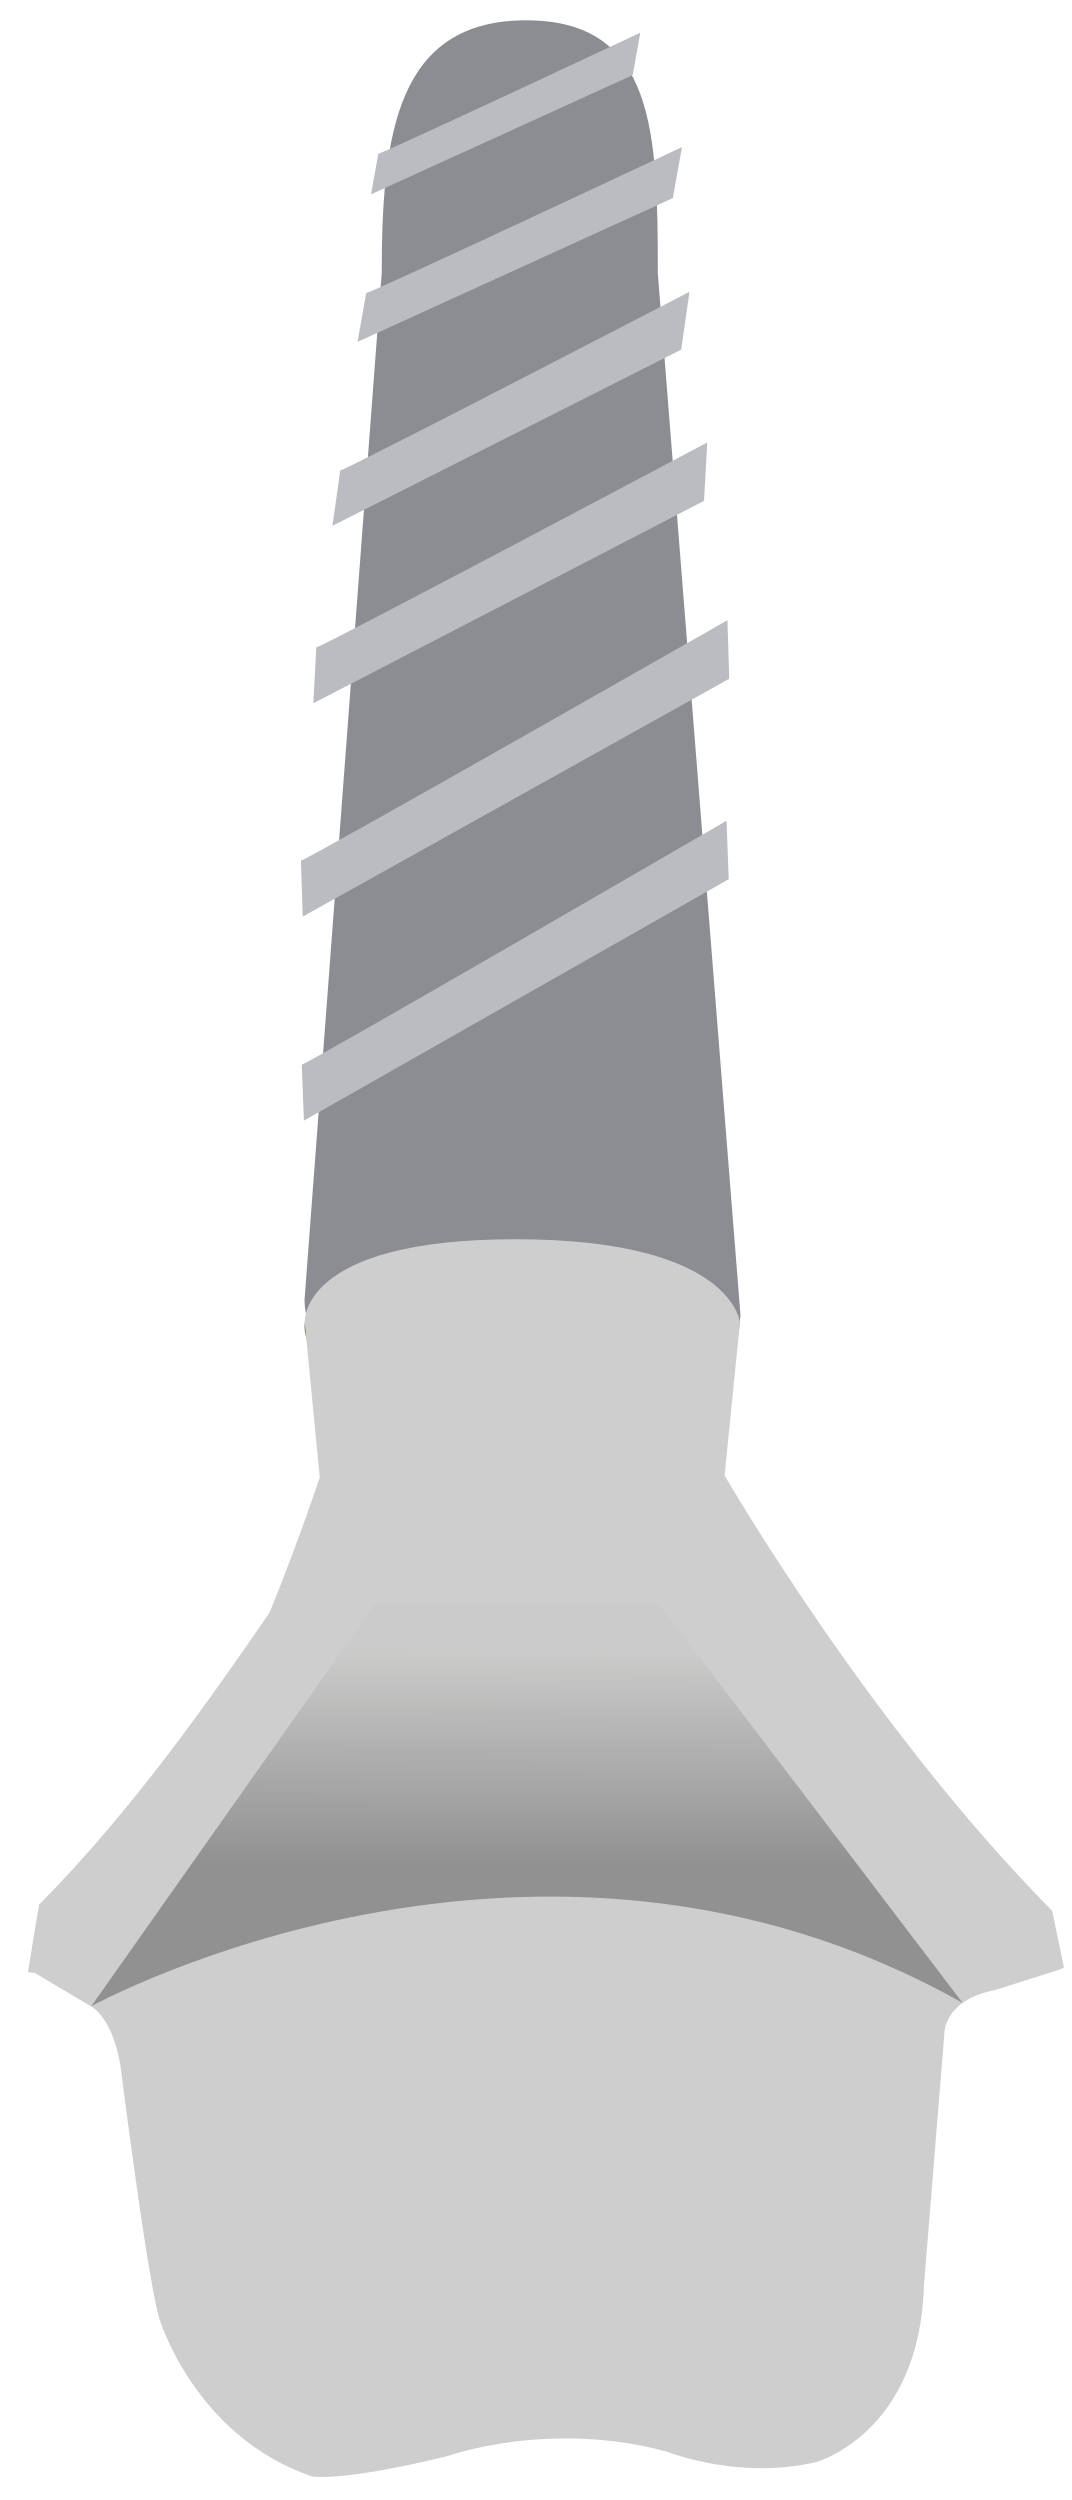
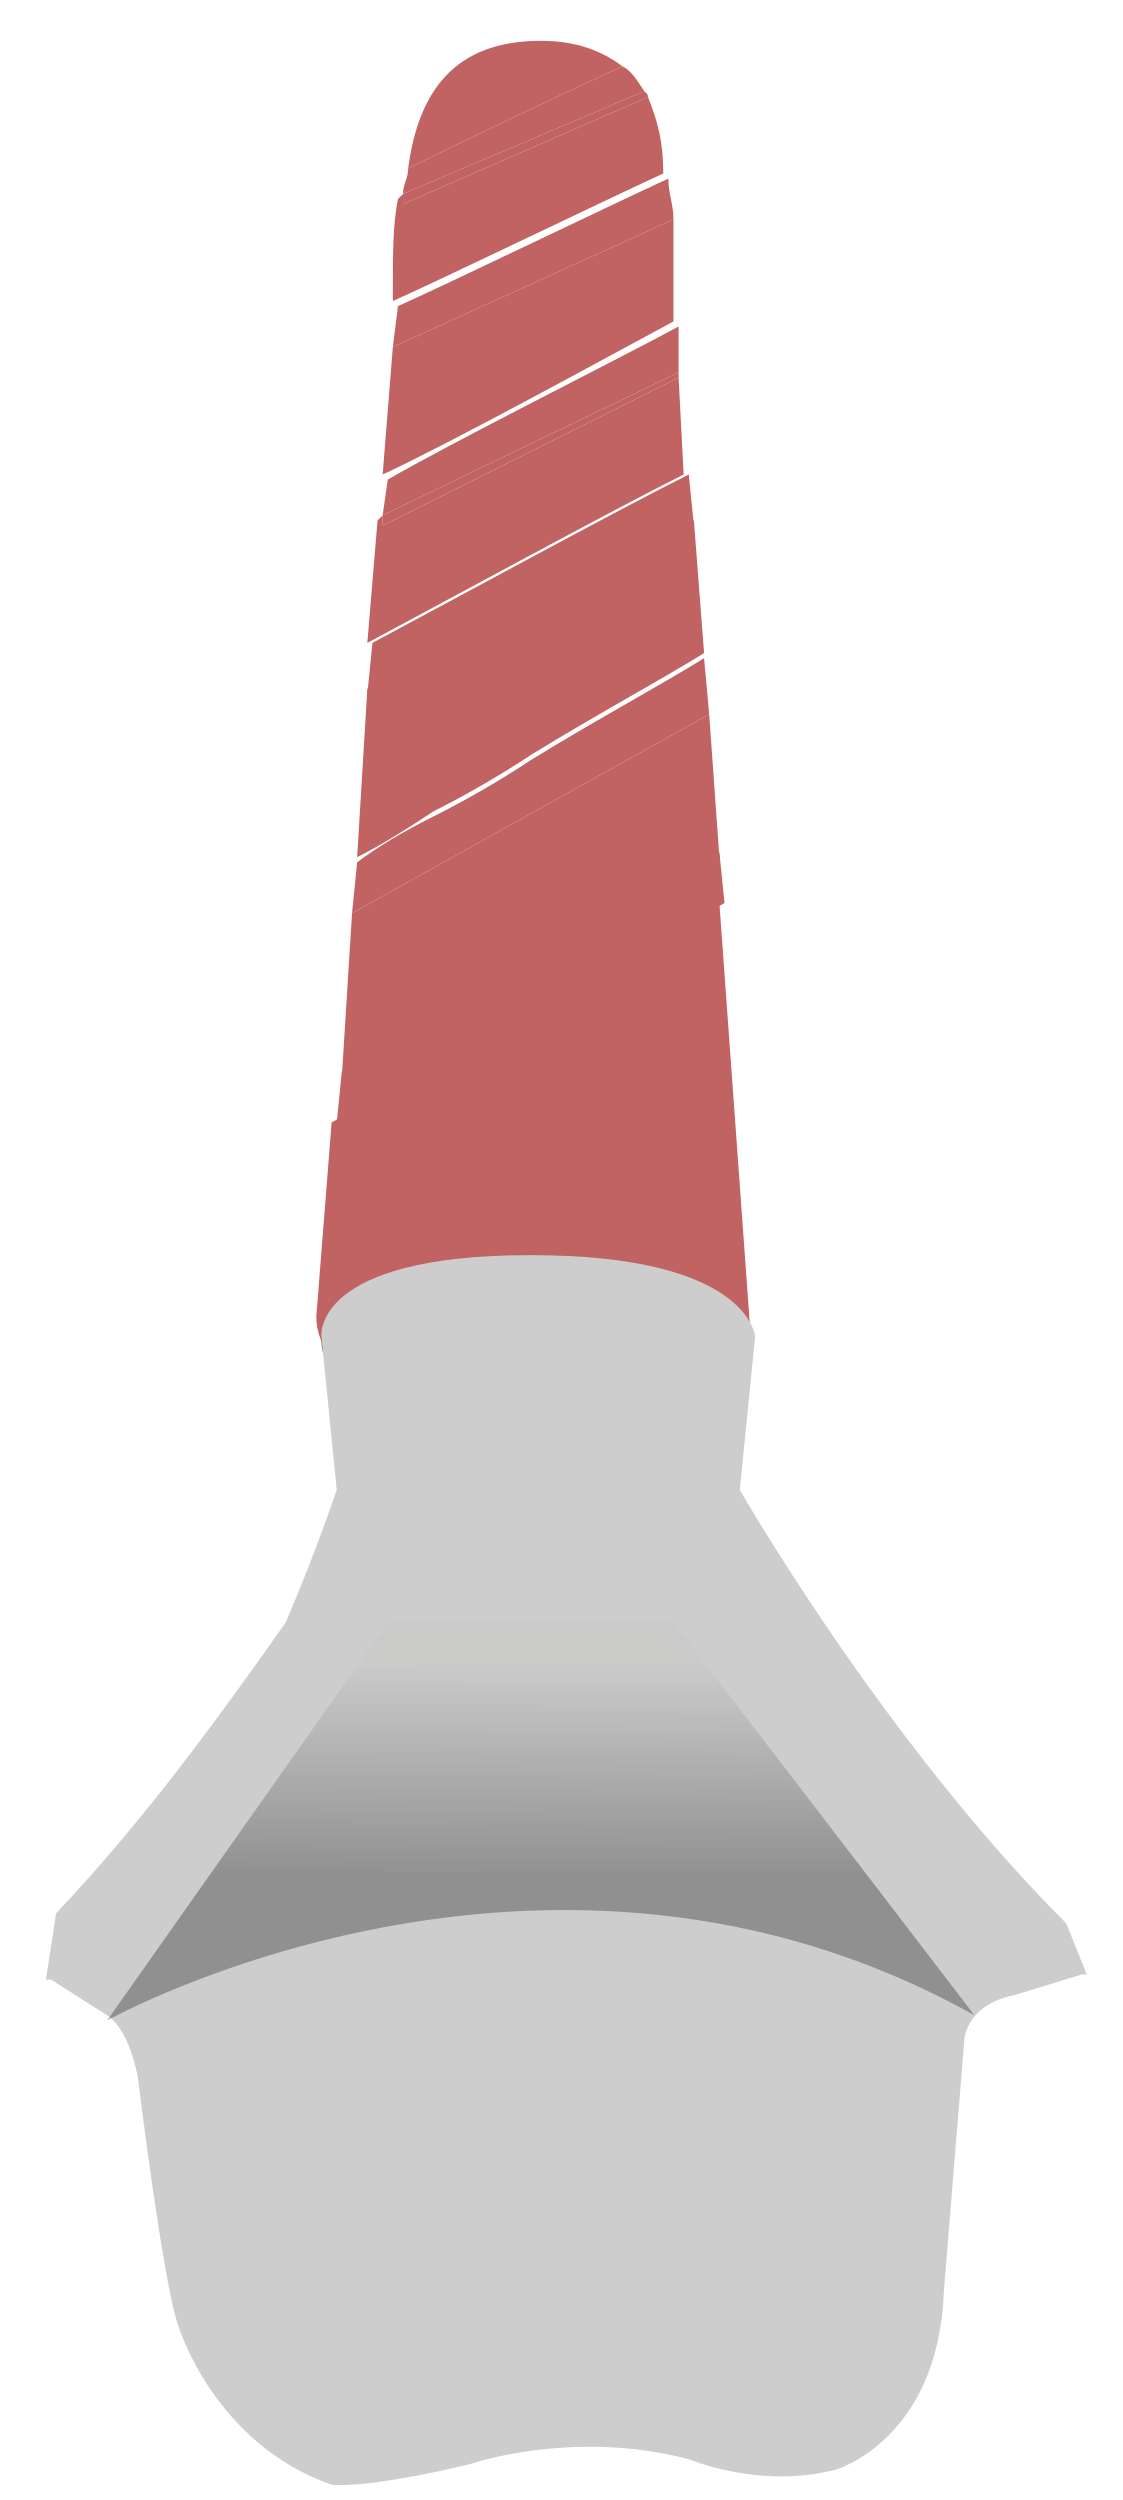
- <svg xmlns="http://www.w3.org/2000/svg" width="21" height="49" viewBox="0 0 21 49" fill="none">
-   <path d="M5.969 25.474L7.482 5.357C7.482 2.619 7.783 0.399 10.313 0.398C12.844 0.398 12.893 2.618 12.893 5.356L14.511 25.747C14.512 28.485 5.969 28.213 5.969 25.474Z" fill="#8C8D92" />
-   <path d="M5.914 20.867C6.098 20.818 14.24 16.086 14.24 16.086L14.283 17.232L5.957 21.964L5.914 20.867Z" fill="#BBBCC1" />
-   <path d="M5.898 16.869C6.083 16.821 14.258 12.156 14.258 12.156L14.293 13.303L5.934 17.965L5.898 16.869Z" fill="#BBBCC1" />
-   <path d="M6.2 12.689C6.364 12.656 13.862 8.672 13.862 8.672L13.799 9.816L6.141 13.784L6.2 12.689Z" fill="#BBBCC1" />
-   <path d="M6.669 9.221C6.811 9.199 13.514 5.719 13.514 5.719L13.352 6.852L6.516 10.305L6.669 9.221Z" fill="#BBBCC1" />
-   <path d="M7.178 5.743C7.305 5.729 13.367 2.883 13.367 2.883L13.188 3.883L7.008 6.7L7.178 5.743Z" fill="#BBBCC1" />
-   <path d="M7.415 3.013C7.52 3.002 12.55 0.641 12.55 0.641L12.401 1.471L7.273 3.808L7.415 3.013Z" fill="#BBBCC1" />
-   <path d="M10.229 27.692C12.581 27.692 14.489 26.934 14.489 25.999C14.489 25.063 12.581 24.305 10.229 24.305C7.876 24.305 5.969 25.063 5.969 25.999C5.969 26.934 7.876 27.692 10.229 27.692Z" fill="#527F3F" />
-   <path d="M10.226 27.196C11.886 27.196 13.233 26.661 13.233 26C13.233 25.34 11.886 24.805 10.226 24.805C8.565 24.805 7.219 25.34 7.219 26C7.219 26.661 8.565 27.196 10.226 27.196Z" fill="#79B565" />
-   <path d="M20.622 37.452C17.033 33.823 14.202 28.919 14.202 28.919L14.503 25.922C14.503 25.922 14.367 24.289 10.102 24.289C5.838 24.289 5.974 25.922 5.974 25.922L6.267 28.959C6.267 28.959 5.873 30.15 5.286 31.604C4.122 33.289 2.625 35.452 0.765 37.332L0.547 38.657L0.672 38.664L1.786 39.326C1.786 39.326 2.2 39.525 2.36 40.482C2.36 40.482 2.878 44.589 3.117 45.426C3.117 45.426 3.795 47.739 6.108 48.536C6.108 48.536 6.666 48.656 8.78 48.137C8.78 48.137 10.773 47.42 13.086 48.057C13.086 48.057 14.481 48.615 15.996 48.257C15.996 48.257 18.03 47.699 18.11 44.787L18.508 39.883C18.508 39.883 18.468 39.205 19.505 39.005L20.781 38.599L20.854 38.567L20.622 37.452Z" fill="#CECECE" />
-   <path opacity="0.3" d="M18.868 39.258C10.492 34.53 1.789 39.322 1.789 39.322L7.338 31.453H12.928L18.868 39.258Z" fill="url(#paint0_linear_114_38780)" />
+ <svg xmlns="http://www.w3.org/2000/svg" width="22" height="49" viewBox="0 0 22 49" fill="none">
+   <path d="M10.6 0.8C8.9 0.8 8.2 1.8 8 3.3C8.8 2.9 11.1 1.8 12.2 1.3C11.8 1 11.3 0.8 10.6 0.8Z" fill="#C16263" />
+   <path d="M14.1 16.7C12.7 17.5 8.2 20.2 6.7 21L6.6 22L14.2 17.7L14.1 16.7Z" fill="#C16263" />
+   <path d="M10.4 14.8C9.8 15.2 9.1 15.6 8.5 15.9C9.1 15.6 9.8 15.2 10.4 14.8Z" fill="#C16263" />
+   <path d="M7 16.8C7.4 16.6 7.9 16.3 8.5 15.9C7.9 16.3 7.4 16.6 7 16.8Z" fill="#C16263" />
+   <path d="M13.3 7.4L7.5 10.3V10.1L7.4 10.2L7.2 12.6C8.7 11.8 12 10 13.4 9.3L13.3 7.4Z" fill="#C16263" />
+   <path d="M12.7 1.9L7.9 4C7.9 3.9 7.9 3.9 7.9 3.8L7.8 3.9C7.7 4.4 7.7 5 7.7 5.6V5.9C8.6 5.5 11.7 4 13 3.4C13 2.8 12.9 2.4 12.7 1.9Z" fill="#C16263" />
+   <path d="M10.4 14.8C11.7 14 13 13.3 13.8 12.8L13.6 10.2L7.2 13.5L7 16.8C7.4 16.6 7.9 16.3 8.5 15.9C9.1 15.6 9.8 15.2 10.4 14.8Z" fill="#C16263" />
+   <path d="M13.2 5.7C13.2 5.2 13.2 4.8 13.2 4.3L7.7 6.8L7.5 9.3C8.8 8.7 11.9 7 13.2 6.3V5.7Z" fill="#C16263" />
+   <path d="M14.1 17.7L6.5 22L6.2 25.8C6.2 28.5 14.7 28.8 14.7 26L14.1 17.7Z" fill="#C16263" />
+   <path d="M13.9 14L6.9 17.9L6.7 21.1C8.2 20.3 12.7 17.6 14.1 16.8L13.9 14Z" fill="#C16263" />
+   <path d="M13.8 12.9C13 13.4 11.7 14.1 10.4 14.9C9.8 15.3 9.1 15.7 8.5 16C7.9 16.3 7.4 16.6 7 16.9L6.9 17.9L13.9 14L13.8 12.9Z" fill="#C16263" />
+   <path d="M13.6 10.3L13.5 9.3C12.1 10 8.8 11.8 7.3 12.6L7.2 13.6L13.6 10.3Z" fill="#C16263" />
+   <path d="M13.6 10.3L7.2 13.6L13.6 10.3Z" fill="#C16263" />
+   <path d="M13.3 7.4V6.4C12 7.1 8.8 8.7 7.6 9.4L7.5 10.1L13.3 7.3V7.4Z" fill="#C16263" />
+   <path d="M13.3 7.4V7.3L7.5 10.1V10.3L13.3 7.4Z" fill="#C16263" />
+   <path d="M13.1 3.5C11.8 4.1 8.7 5.6 7.8 6L7.7 6.8L13.2 4.3C13.2 4 13.1 3.8 13.1 3.5Z" fill="#C16263" />
+   <path d="M12.7 1.9C12.5 1.6 12.4 1.4 12.2 1.3C11.1 1.8 8.8 2.9 8 3.3C8 3.5 7.9 3.6 7.9 3.8L12.6 1.8C12.6 1.8 12.6 1.9 12.7 1.9Z" fill="#C16263" />
+   <path d="M12.7 1.9C12.7 1.9 12.7 1.8 12.6 1.8L7.9 3.8C7.9 3.9 7.9 3.9 7.9 4L12.7 1.9Z" fill="#C16263" />
+   <path d="M10.5 28C12.82 28 14.7 27.239 14.7 26.3C14.7 25.361 12.82 24.6 10.5 24.6C8.18 24.6 6.3 25.361 6.3 26.3C6.3 27.239 8.18 28 10.5 28Z" fill="#3F8035" />
+   <path d="M10.5 27.5C12.157 27.5 13.5 26.963 13.5 26.3C13.5 25.637 12.157 25.1 10.5 25.1C8.843 25.1 7.5 25.637 7.5 26.3C7.5 26.963 8.843 27.5 10.5 27.5Z" fill="#61B75A" />
+   <path d="M20.9 37.7C17.3 34.1 14.5 29.2 14.5 29.2L14.8 26.2C14.8 26.2 14.7 24.6 10.4 24.6C6.1 24.6 6.3 26.2 6.3 26.2L6.6 29.2C6.6 29.2 6.2 30.4 5.6 31.8C4.4 33.5 2.9 35.6 1.1 37.5L0.9 38.8H1L2.1 39.5C2.1 39.5 2.5 39.7 2.7 40.7C2.7 40.7 3.2 44.8 3.5 45.6C3.5 45.6 4.2 47.9 6.5 48.7C6.5 48.7 7.1 48.8 9.2 48.3C9.2 48.3 11.2 47.6 13.5 48.2C13.5 48.2 14.9 48.8 16.4 48.4C16.4 48.4 18.4 47.8 18.5 44.9L18.9 40C18.9 40 18.9 39.3 19.9 39.1L21.2 38.7H21.3L20.9 37.7Z" fill="#CDCDCD" />
+   <path opacity="0.3" d="M19.1 39.5C10.7 34.8 2.1 39.6 2.1 39.6L7.6 31.8H13.2L19.1 39.5Z" fill="url(#paint0_linear_32_208)" />
  <defs>
-     <linearGradient id="paint0_linear_114_38780" x1="10.336" y1="36.535" x2="10.379" y2="20.916" gradientUnits="userSpaceOnUse">
+     <linearGradient id="paint0_linear_32_208" x1="10.608" y1="36.813" x2="10.651" y2="21.242" gradientUnits="userSpaceOnUse">
      <stop />
-       <stop offset="0.266" stop-color="#C3C3C1" />
+       <stop offset="0.266" stop-color="#C2C2C0" />
    </linearGradient>
  </defs>
</svg>
